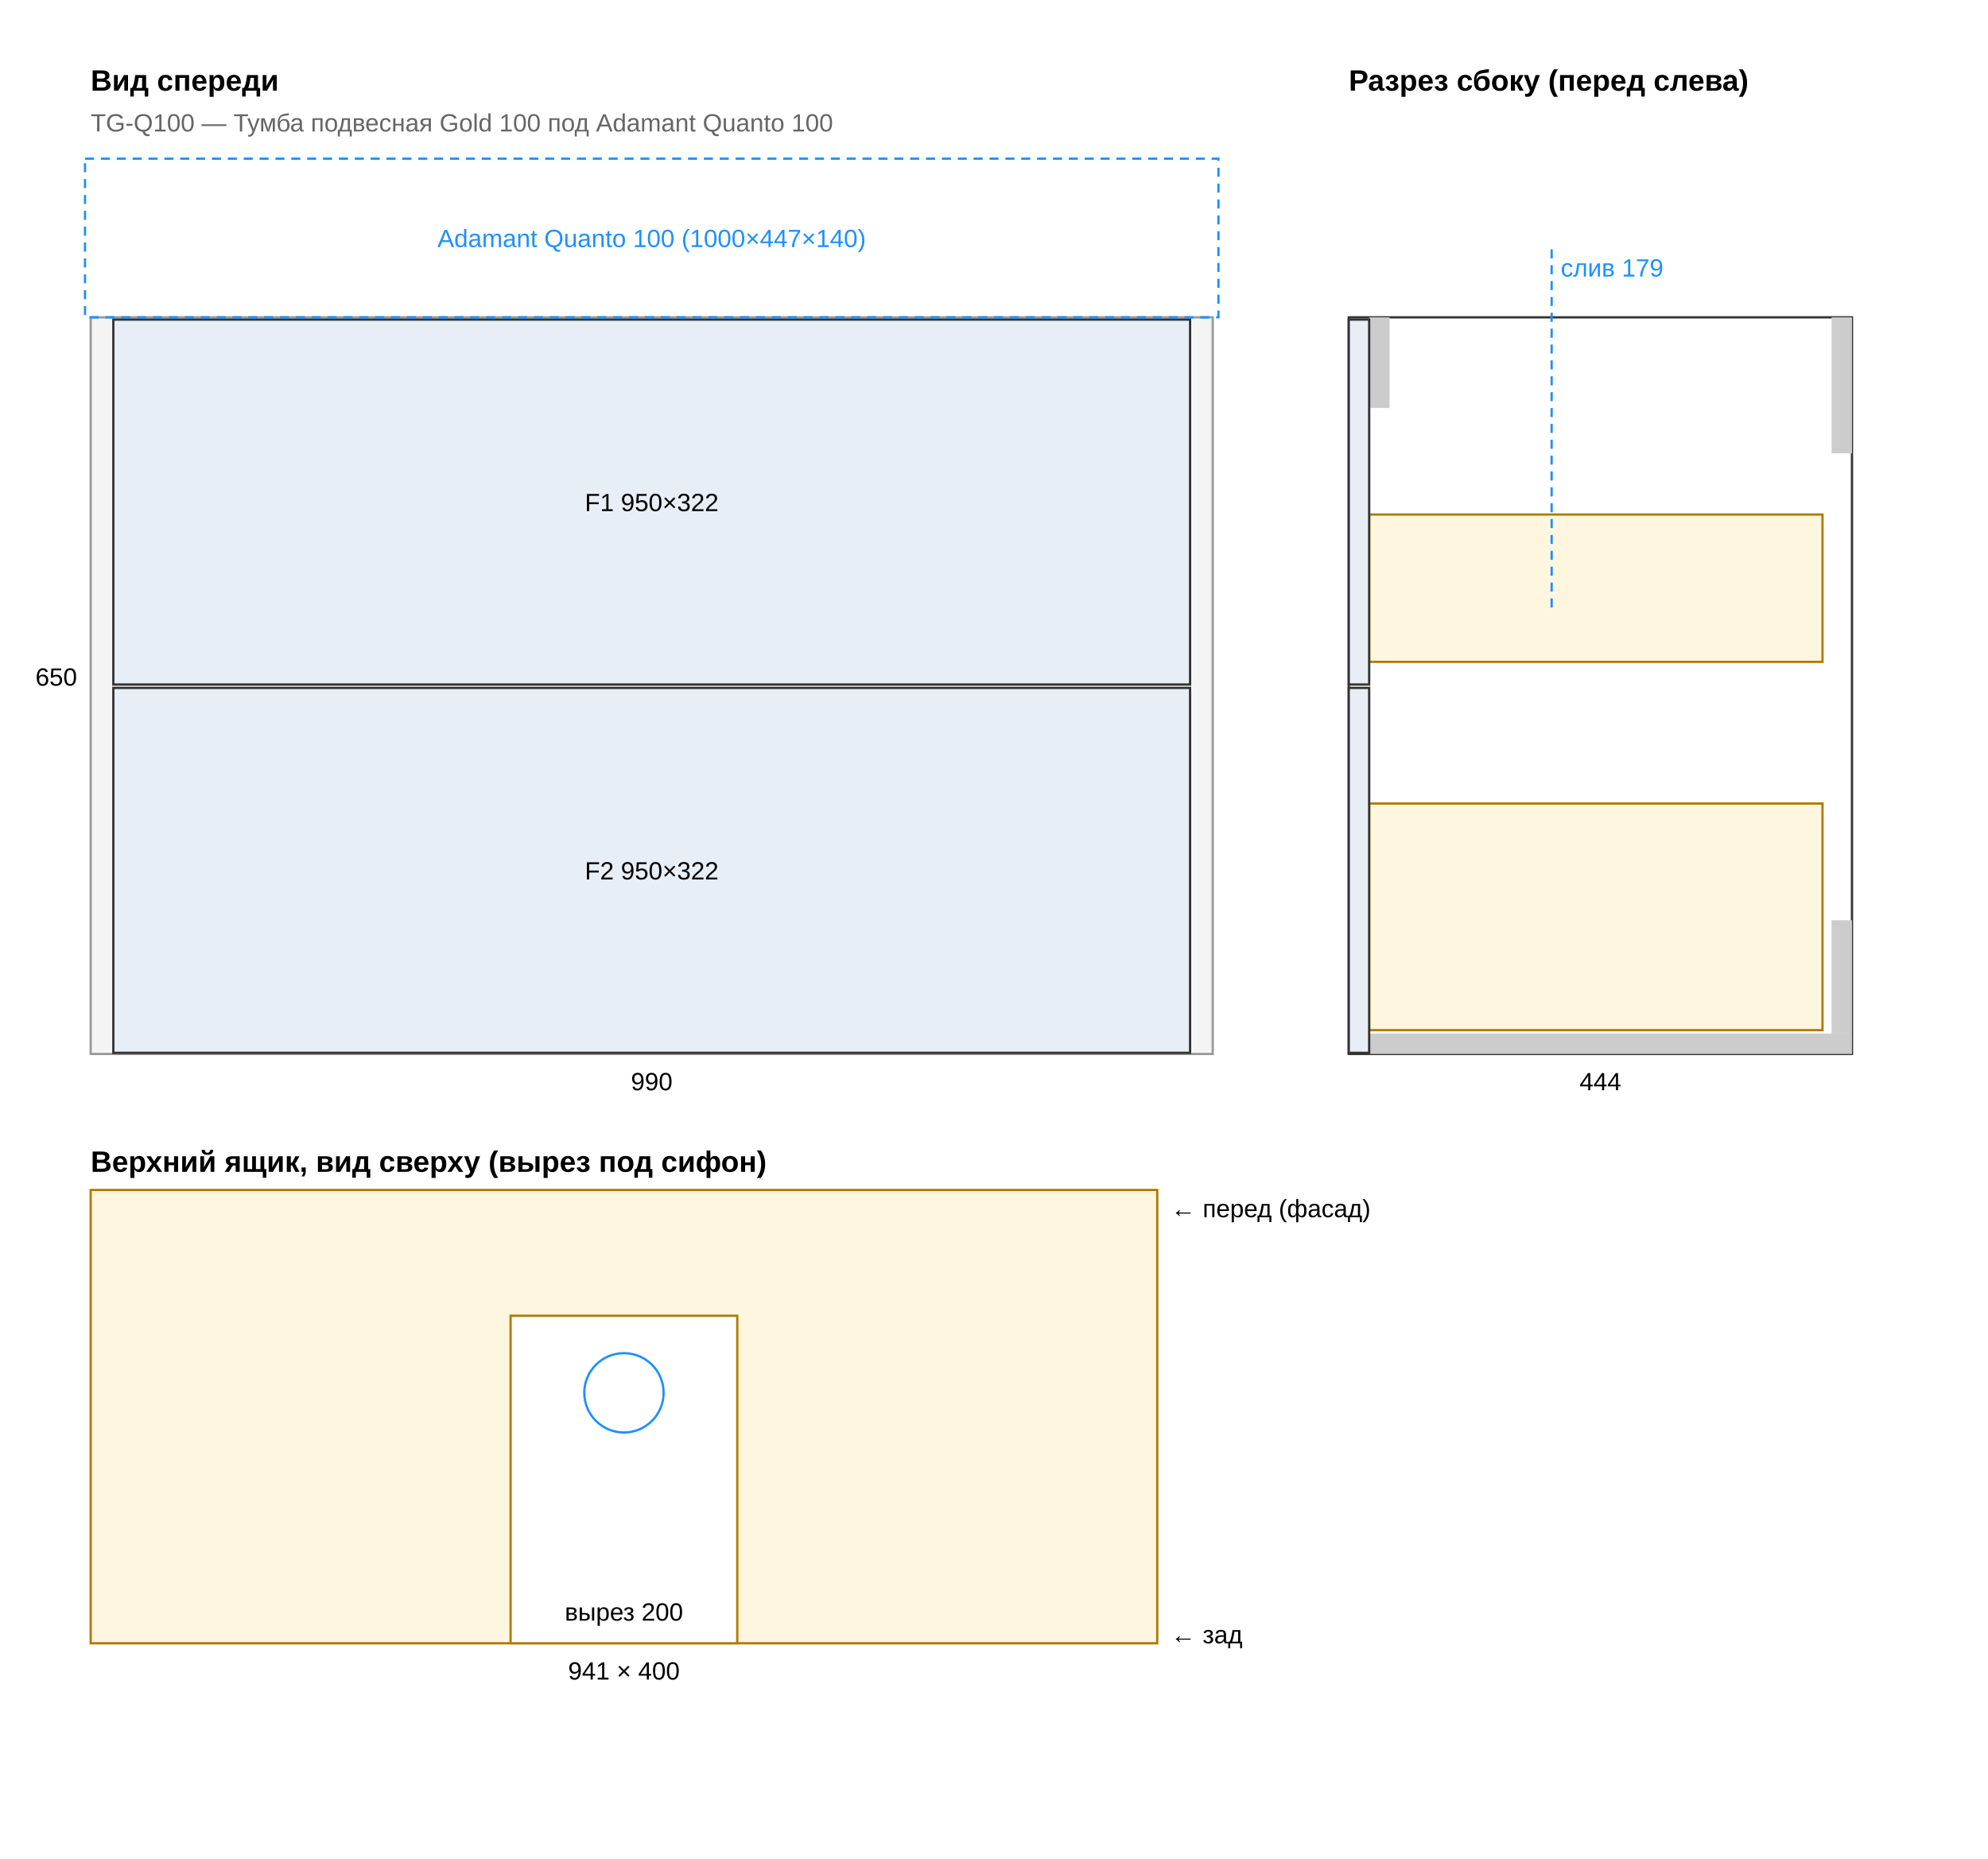
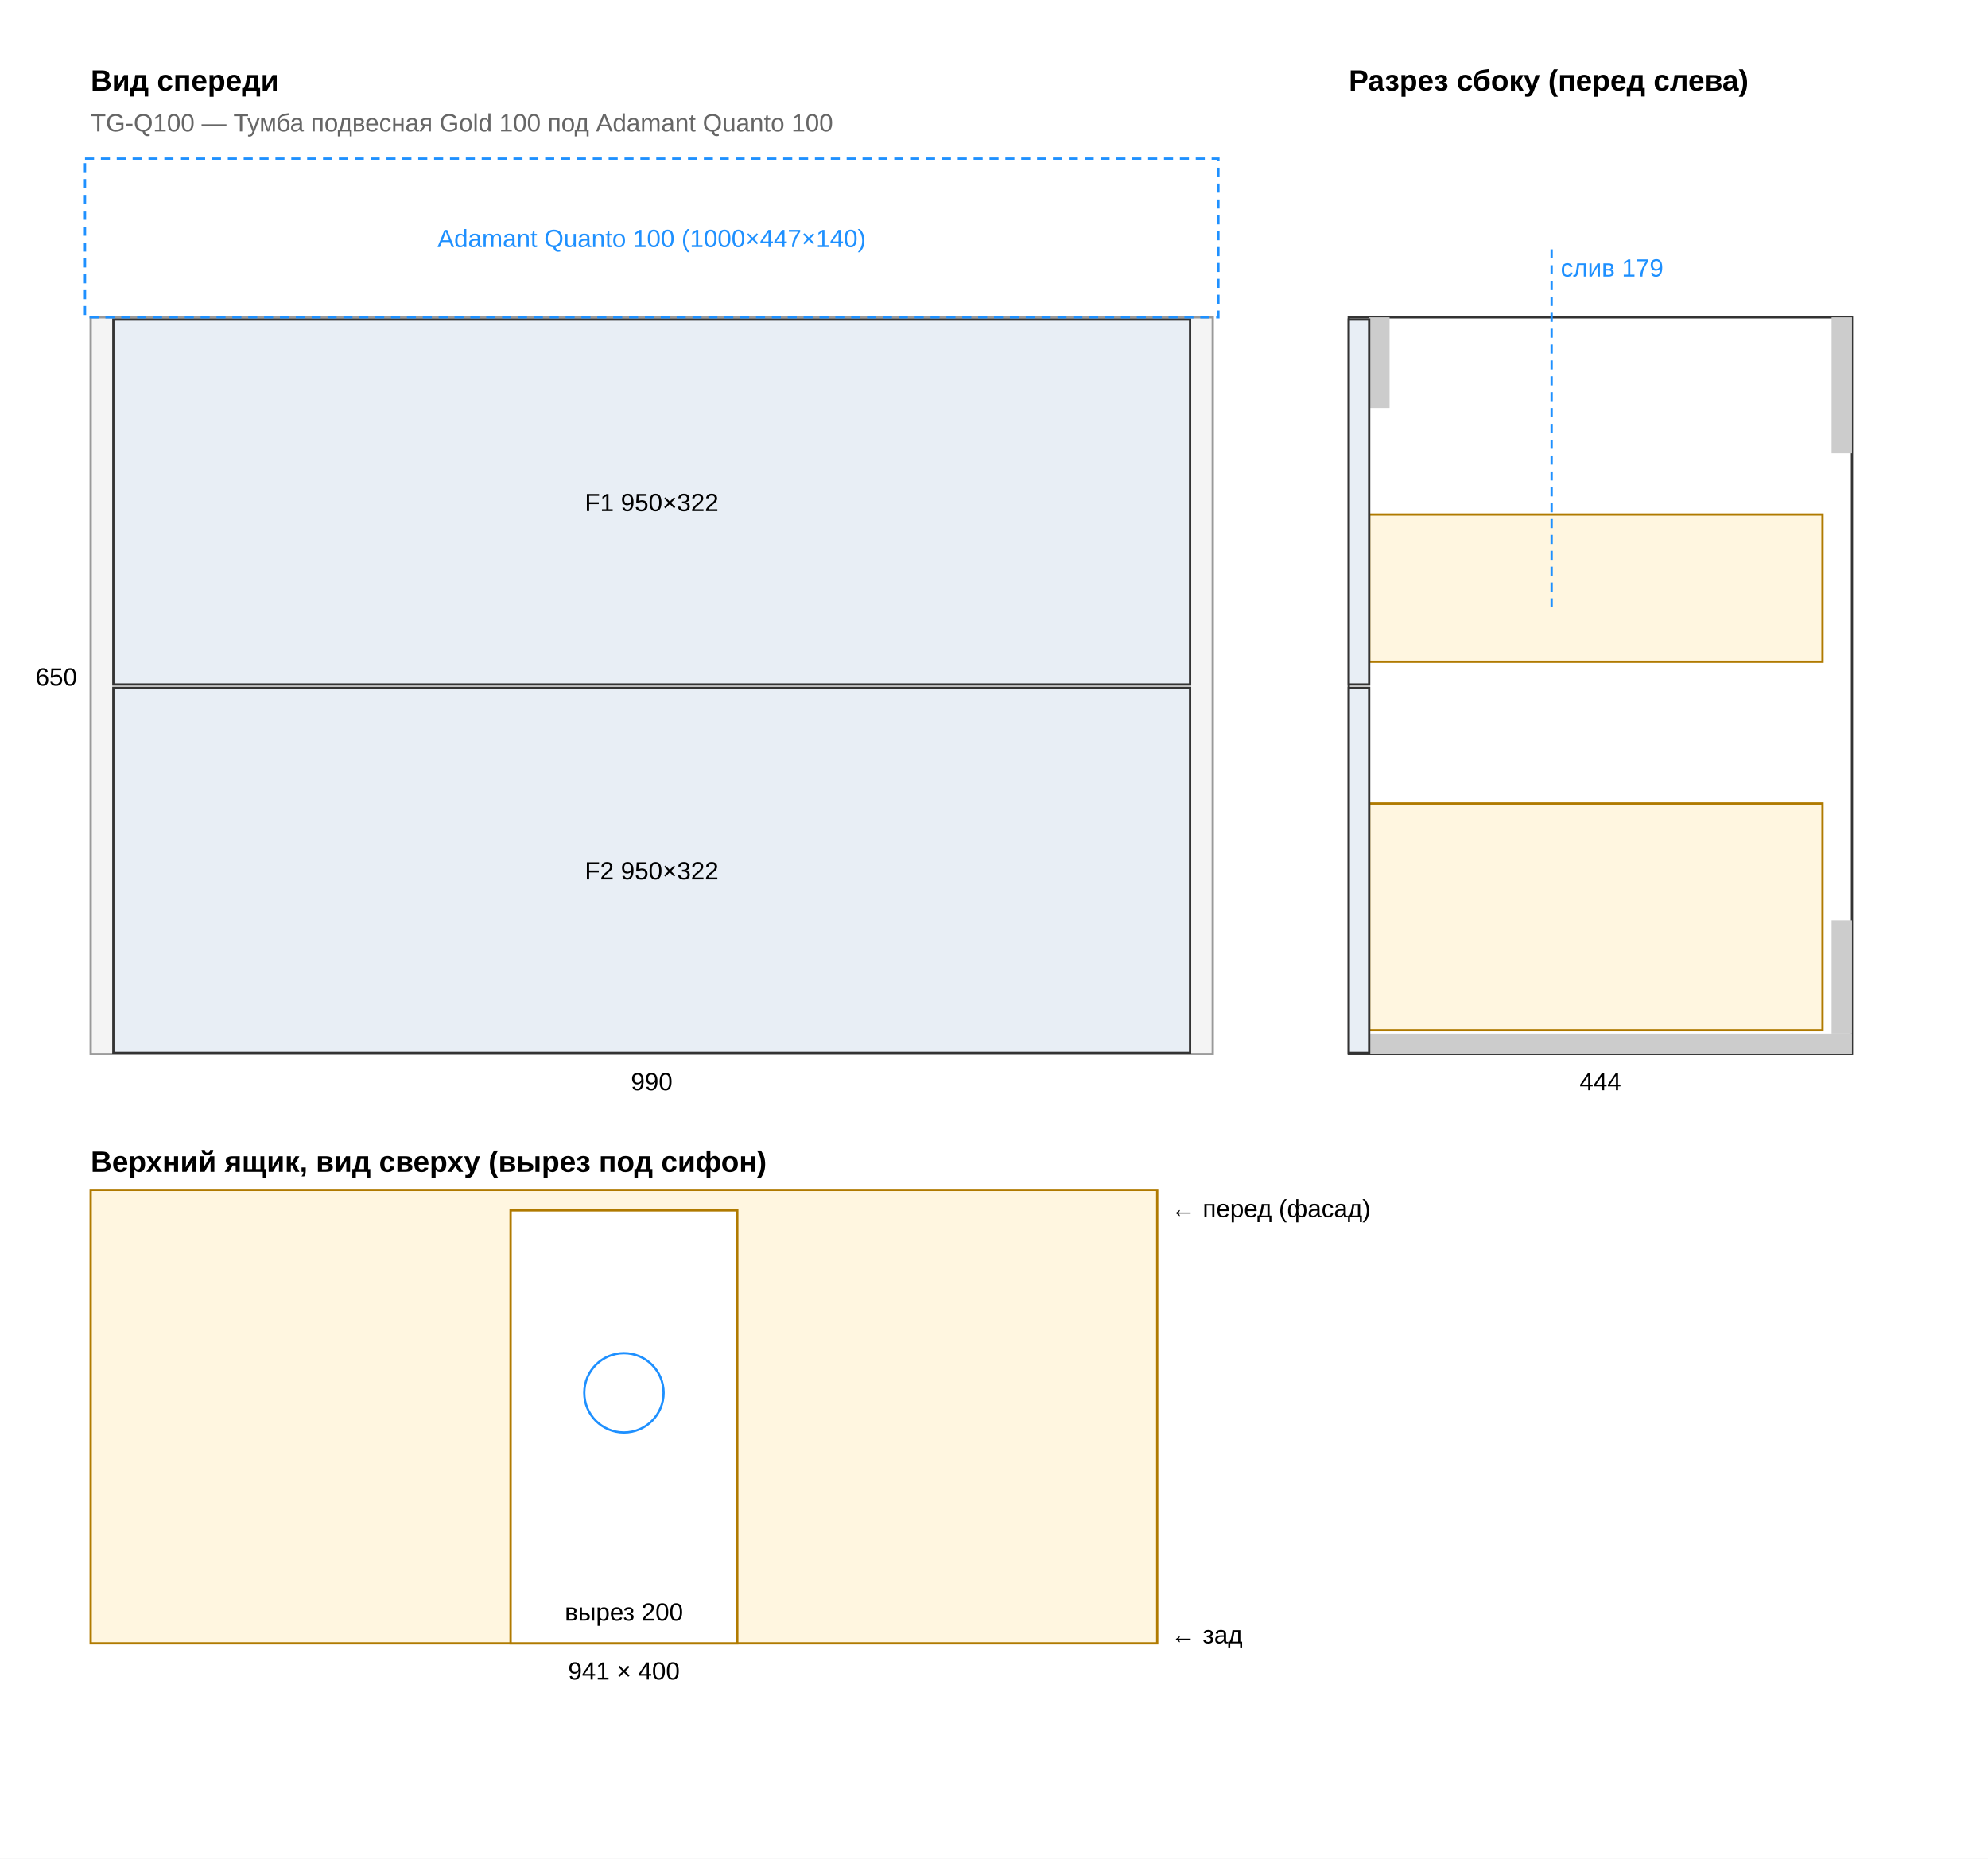
<svg xmlns="http://www.w3.org/2000/svg" width="877" height="820" viewBox="0 0 877 820" font-family="Arial" font-size="11">
  <rect width="100%" height="100%" fill="white" />
  <text x="40" y="40" font-size="13" font-weight="bold">Вид спереди</text>
  <rect x="40" y="140.0" width="495.0" height="325.0" fill="#f4f4f4" stroke="#999" />
  <rect x="50.0" y="141.0" width="475.0" height="161.0" fill="#e8eef5" stroke="#333" />
  <text x="287.5" y="225.5" text-anchor="middle">F1 950×322</text>
  <rect x="50.0" y="303.5" width="475.0" height="161.0" fill="#e8eef5" stroke="#333" />
  <text x="287.5" y="388.0" text-anchor="middle">F2 950×322</text>
  <rect x="37.5" y="70.0" width="500.0" height="70.0" fill="none" stroke="#1E90FF" stroke-dasharray="4 3" />
  <text x="287.5" y="109.0" text-anchor="middle" fill="#1E90FF">Adamant Quanto 100 (1000×447×140)</text>
  <text x="40" y="58" fill="#666">TG-Q100 — Тумба подвесная Gold 100 под Adamant Quanto 100</text>
  <text x="287.5" y="481.0" text-anchor="middle">990</text>
  <text x="34" y="302.5" text-anchor="end">650</text>
  <text x="595.0" y="40" font-size="13" font-weight="bold">Разрез сбоку (перед слева)</text>
  <rect x="595.0" y="140.0" width="222.0" height="325.0" fill="none" stroke="#333" />
  <rect x="604.0" y="456.0" width="213.0" height="9.0" fill="#ccc" />
  <rect x="604.0" y="140.0" width="9.0" height="40.0" fill="#ccc" />
  <rect x="808.0" y="140.0" width="9.0" height="60.0" fill="#ccc" />
  <rect x="808.0" y="406.0" width="9.0" height="50.0" fill="#ccc" />
  <rect x="604.0" y="354.5" width="200.0" height="100.0" fill="#fff6e0" stroke="#b07a00" />
  <rect x="604.0" y="227.0" width="200.0" height="65.0" fill="#fff6e0" stroke="#b07a00" />
  <rect x="595.0" y="141.0" width="9.0" height="161.0" fill="#e8eef5" stroke="#333" />
  <rect x="595.0" y="303.5" width="9.0" height="161.0" fill="#e8eef5" stroke="#333" />
  <line x1="684.5" y1="110.0" x2="684.5" y2="270.0" stroke="#1E90FF" stroke-dasharray="4 3" />
  <text x="688.5" y="122.0" fill="#1E90FF">слив 179</text>
  <text x="706.0" y="481.0" text-anchor="middle">444</text>
  <text x="40" y="517.0" font-size="13" font-weight="bold">Верхний ящик, вид сверху (вырез под сифон)</text>
  <rect x="40" y="525.0" width="470.5" height="200.0" fill="#fff6e0" stroke="#b07a00" />
-   <rect x="225.25" y="580.5" width="100.0" height="144.5" fill="white" stroke="#b07a00" />
+   <rect x="225.25" y="534.0" width="100.0" height="191.0" fill="white" stroke="#b07a00" />
  <circle cx="275.25" cy="614.5" r="17.5" fill="none" stroke="#1E90FF" />
  <text x="275.25" y="715.0" text-anchor="middle">вырез 200</text>
  <text x="516.5" y="537.0">← перед (фасад)</text>
  <text x="516.5" y="725.0">← зад</text>
  <text x="275.25" y="741.0" text-anchor="middle">941 × 400</text>
</svg>
